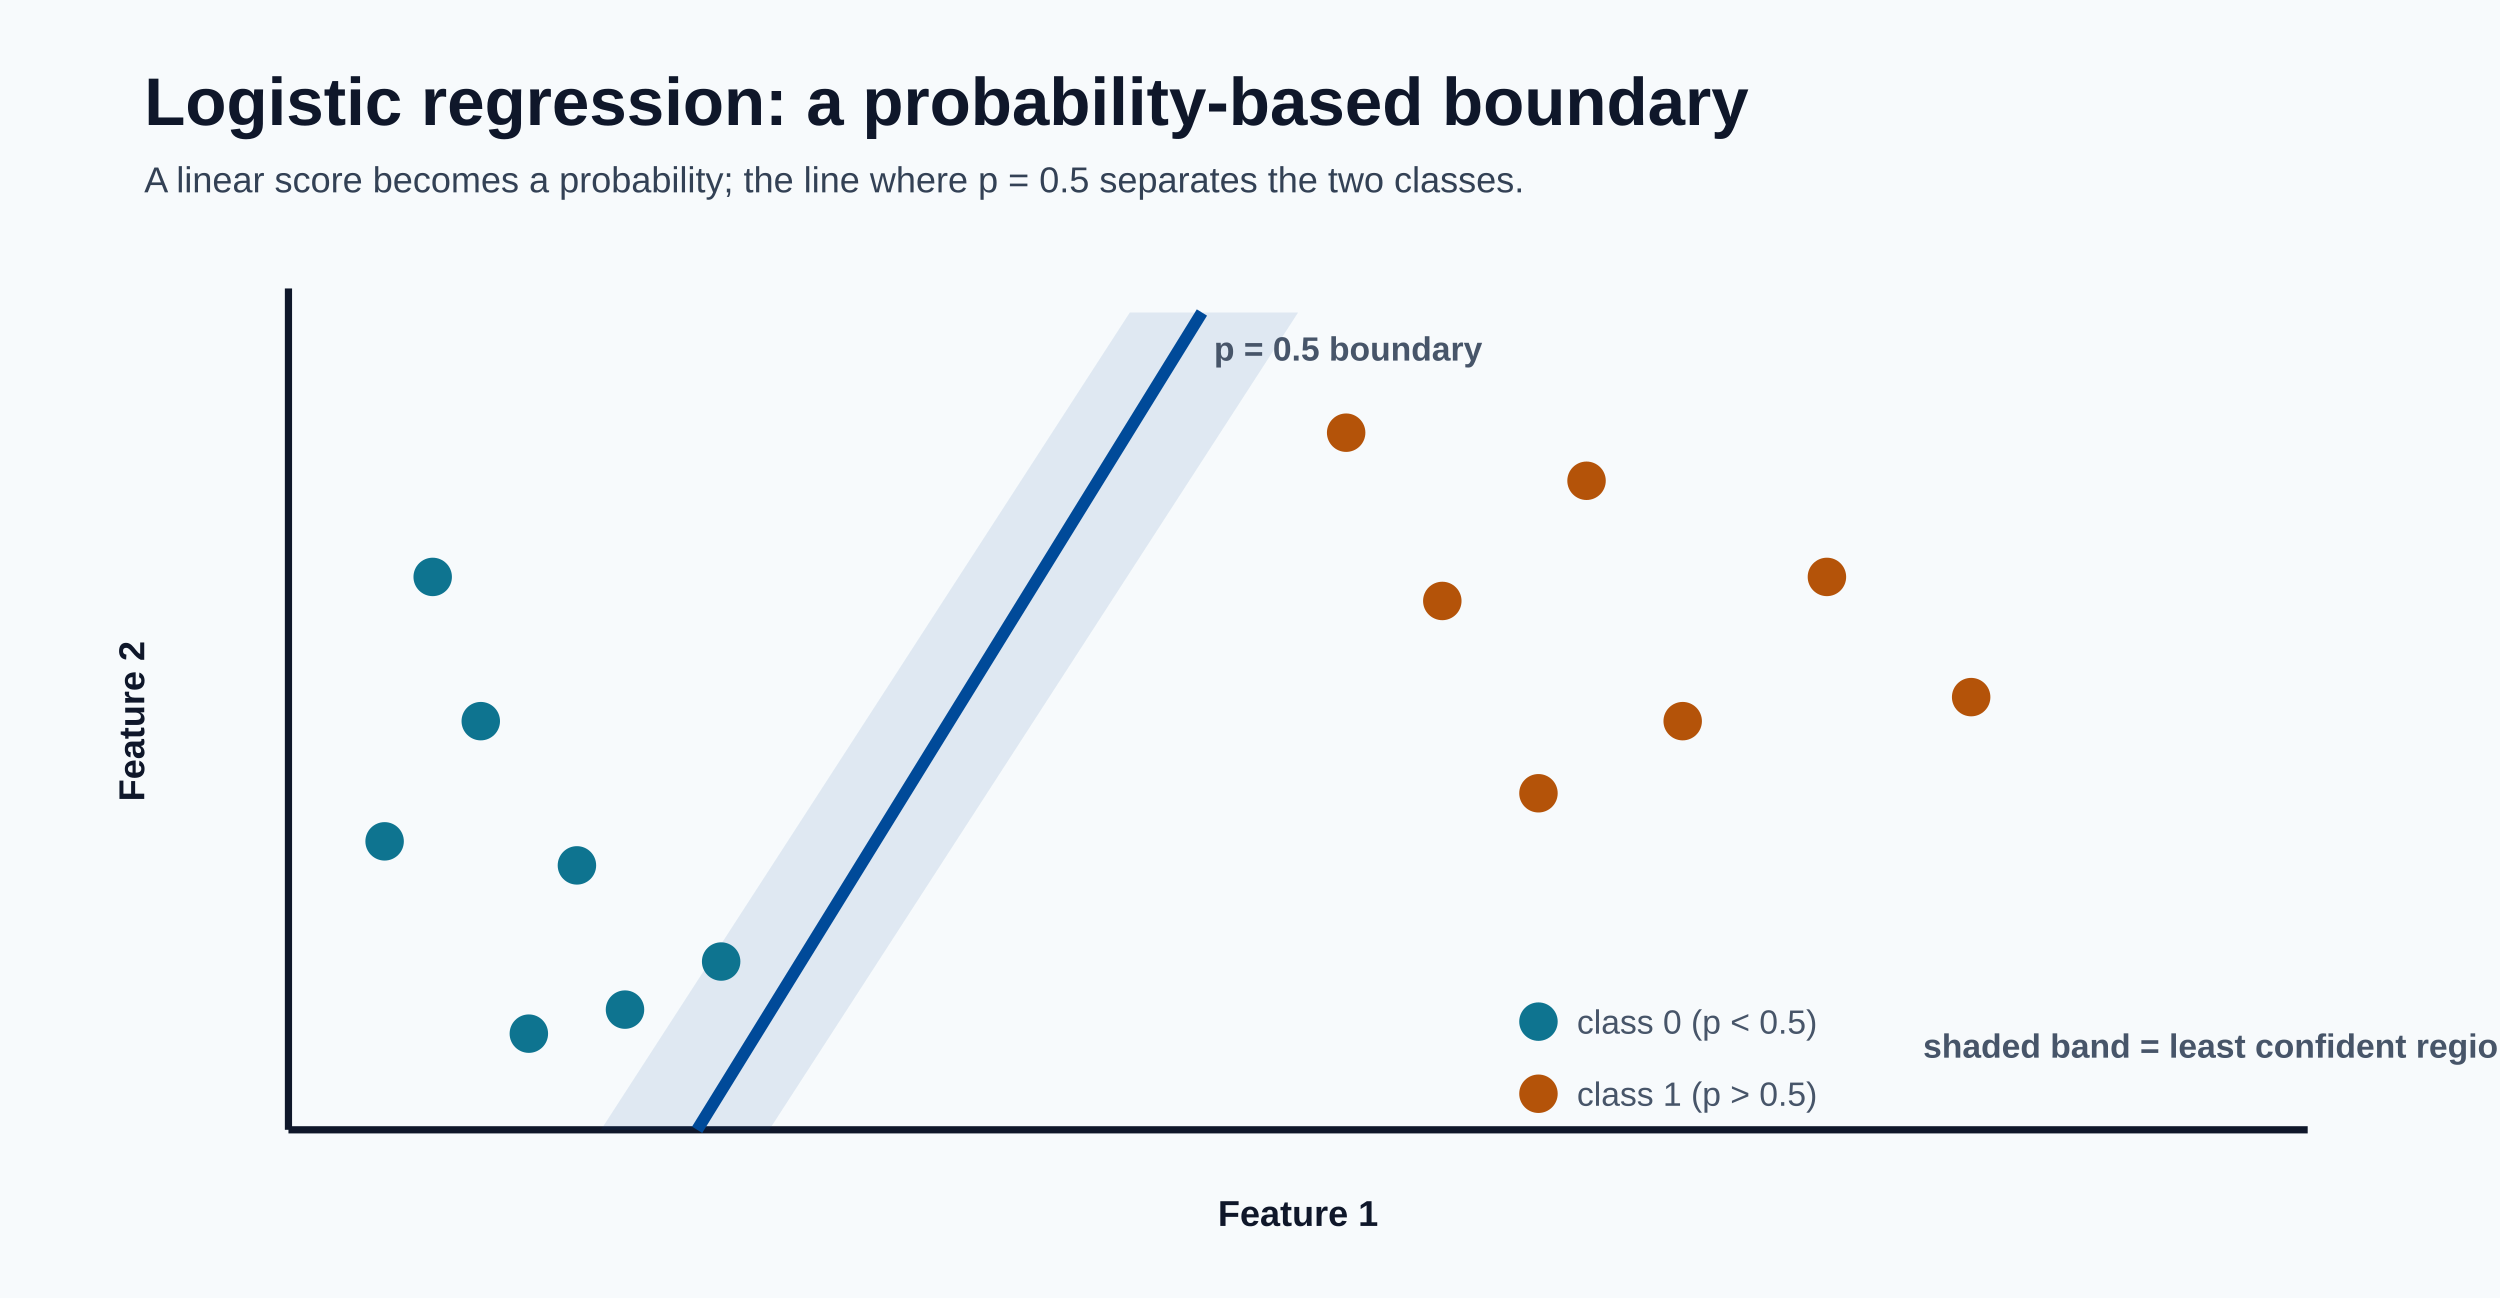
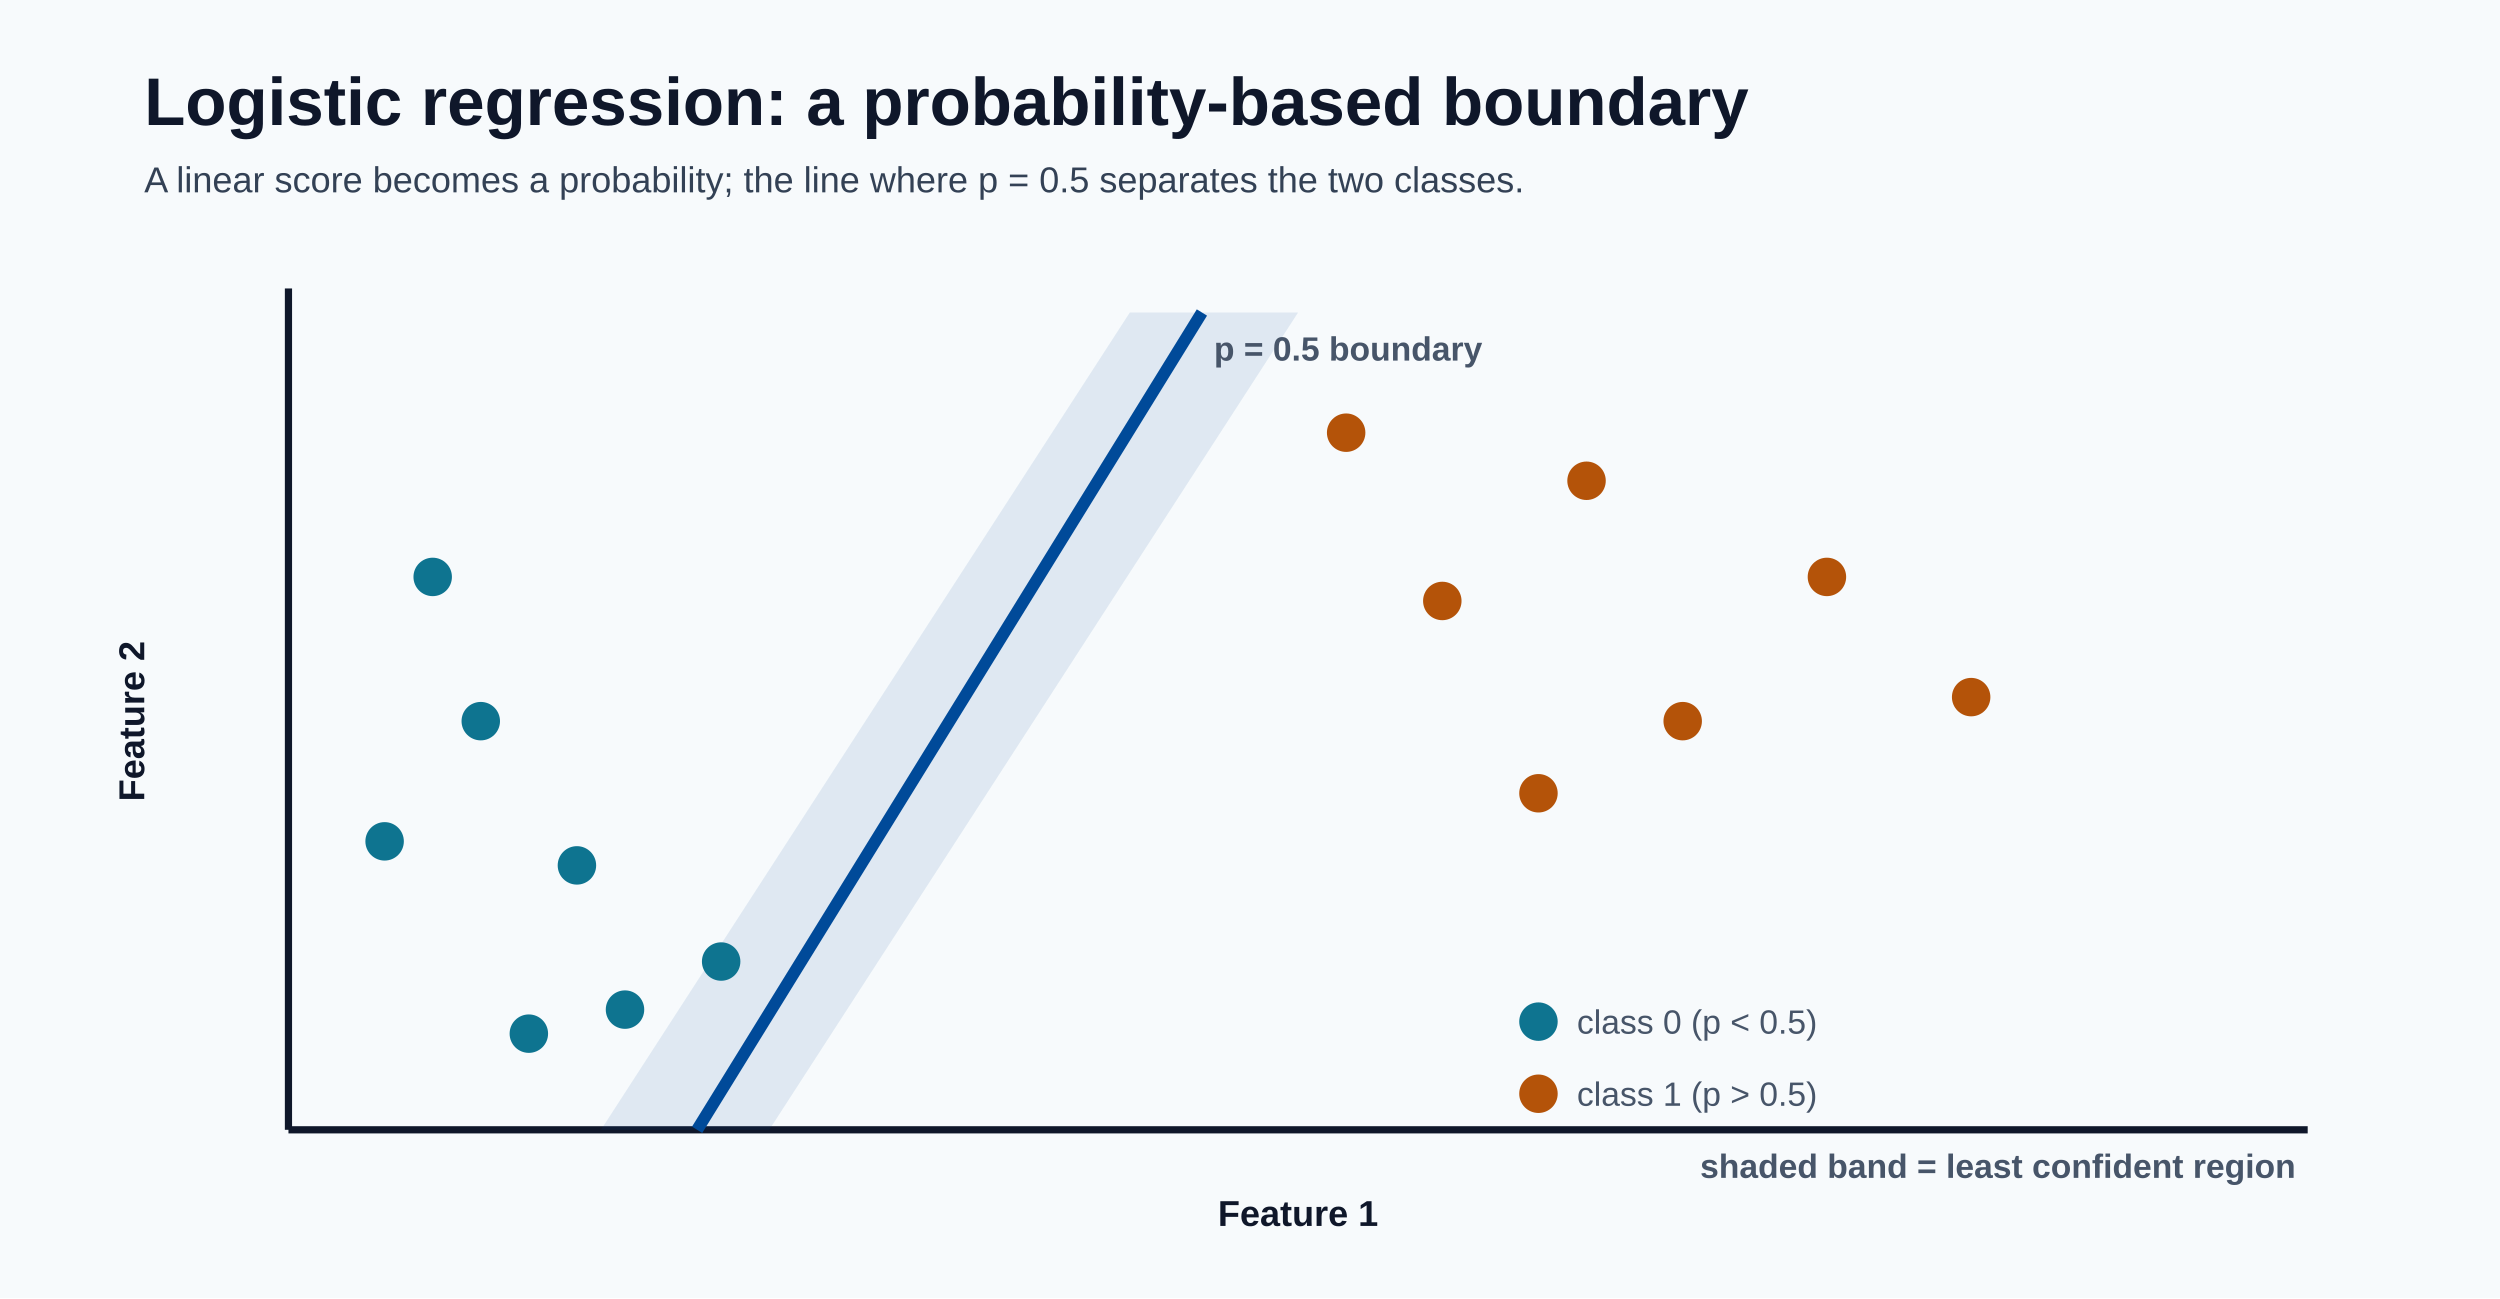
<svg xmlns="http://www.w3.org/2000/svg" width="1040" height="540" viewBox="0 0 1040 540" role="img" aria-labelledby="title desc">
  <defs>
    <style>
      .bg { fill: #f7fafc; }
      .title { fill: #0f172a; font-family: Segoe UI, Arial, sans-serif; font-size: 28px; font-weight: 700; }
      .subtitle { fill: #334155; font-family: Segoe UI, Arial, sans-serif; font-size: 15px; }
      .axis { stroke: #0f172a; stroke-width: 3; }
      .axis-label { fill: #0f172a; font-family: Segoe UI, Arial, sans-serif; font-size: 15px; font-weight: 700; }
      .boundary { fill: none; stroke: #004a99; stroke-width: 5; }
      .c0 { fill: #0e7490; }
      .c1 { fill: #b45309; }
      .band { fill: #004a99; opacity: 0.10; }
      .note { fill: #475569; font-family: Segoe UI, Arial, sans-serif; font-size: 14px; }
    </style>
  </defs>
  <rect class="bg" x="0" y="0" width="1040" height="540" />
  <text class="title" x="60" y="52">Logistic regression: a probability-based boundary</text>
  <text class="subtitle" x="60" y="80">A linear score becomes a probability; the line where p = 0.5 separates the two classes.</text>
  <line class="axis" x1="120" y1="470" x2="960" y2="470" />
  <line class="axis" x1="120" y1="470" x2="120" y2="120" />
  <text class="axis-label" x="540" y="510" text-anchor="middle">Feature 1</text>
  <text class="axis-label" x="60" y="300" transform="rotate(-90 60 300)" text-anchor="middle">Feature 2</text>
  <polygon class="band" points="250,470 470,130 540,130 320,470" />
  <line class="boundary" x1="290" y1="470" x2="500" y2="130" />
  <text class="note" x="505" y="150" font-weight="700" fill="#004a99">p = 0.5 boundary</text>
  <circle class="c0" cx="200" cy="300" r="8" />
  <circle class="c0" cx="240" cy="360" r="8" />
  <circle class="c0" cx="180" cy="240" r="8" />
  <circle class="c0" cx="260" cy="420" r="8" />
  <circle class="c0" cx="300" cy="400" r="8" />
  <circle class="c0" cx="220" cy="430" r="8" />
  <circle class="c0" cx="160" cy="350" r="8" />
  <circle class="c1" cx="600" cy="250" r="8" />
  <circle class="c1" cx="660" cy="200" r="8" />
  <circle class="c1" cx="700" cy="300" r="8" />
  <circle class="c1" cx="560" cy="180" r="8" />
  <circle class="c1" cx="760" cy="240" r="8" />
  <circle class="c1" cx="640" cy="330" r="8" />
  <circle class="c1" cx="820" cy="290" r="8" />
  <circle class="c0" cx="640" cy="425" r="8" />
  <text class="note" x="656" y="430">class 0 (p &lt; 0.5)</text>
  <circle class="c1" cx="640" cy="455" r="8" />
  <text class="note" x="656" y="460">class 1 (p &gt; 0.5)</text>
-   <text class="note" x="800" y="440" font-weight="700" fill="#004a99">shaded band = least confident region</text>
+   <text class="note" x="955" y="490" text-anchor="end" font-weight="700" fill="#004a99">shaded band = least confident region</text>
</svg>
